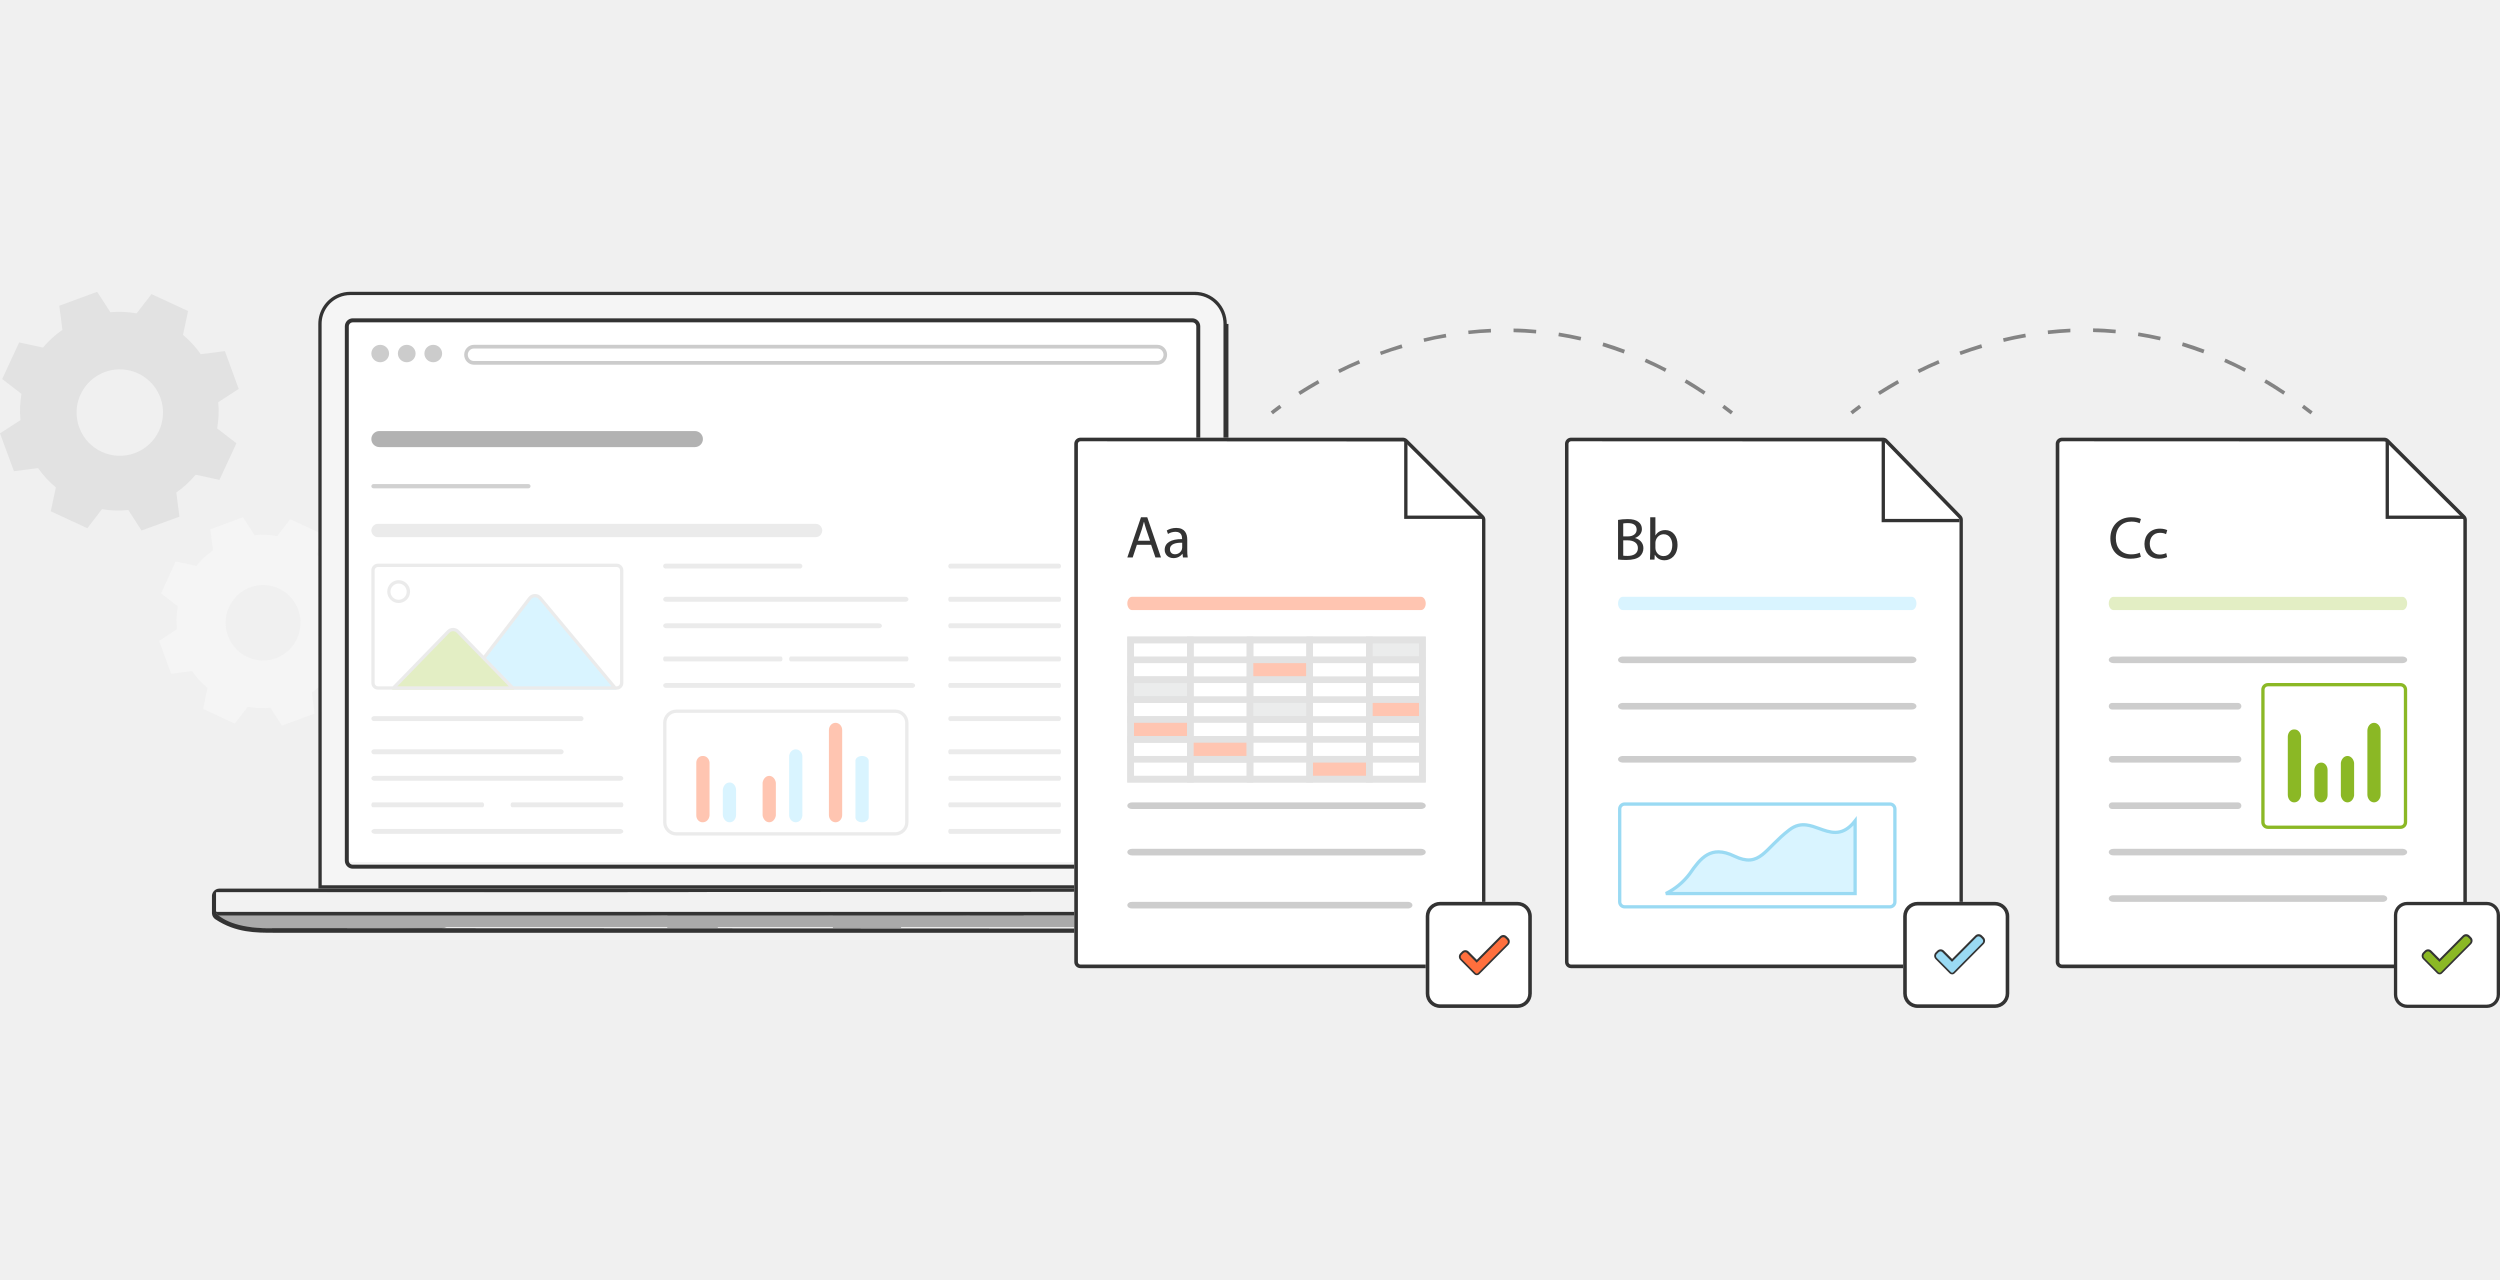
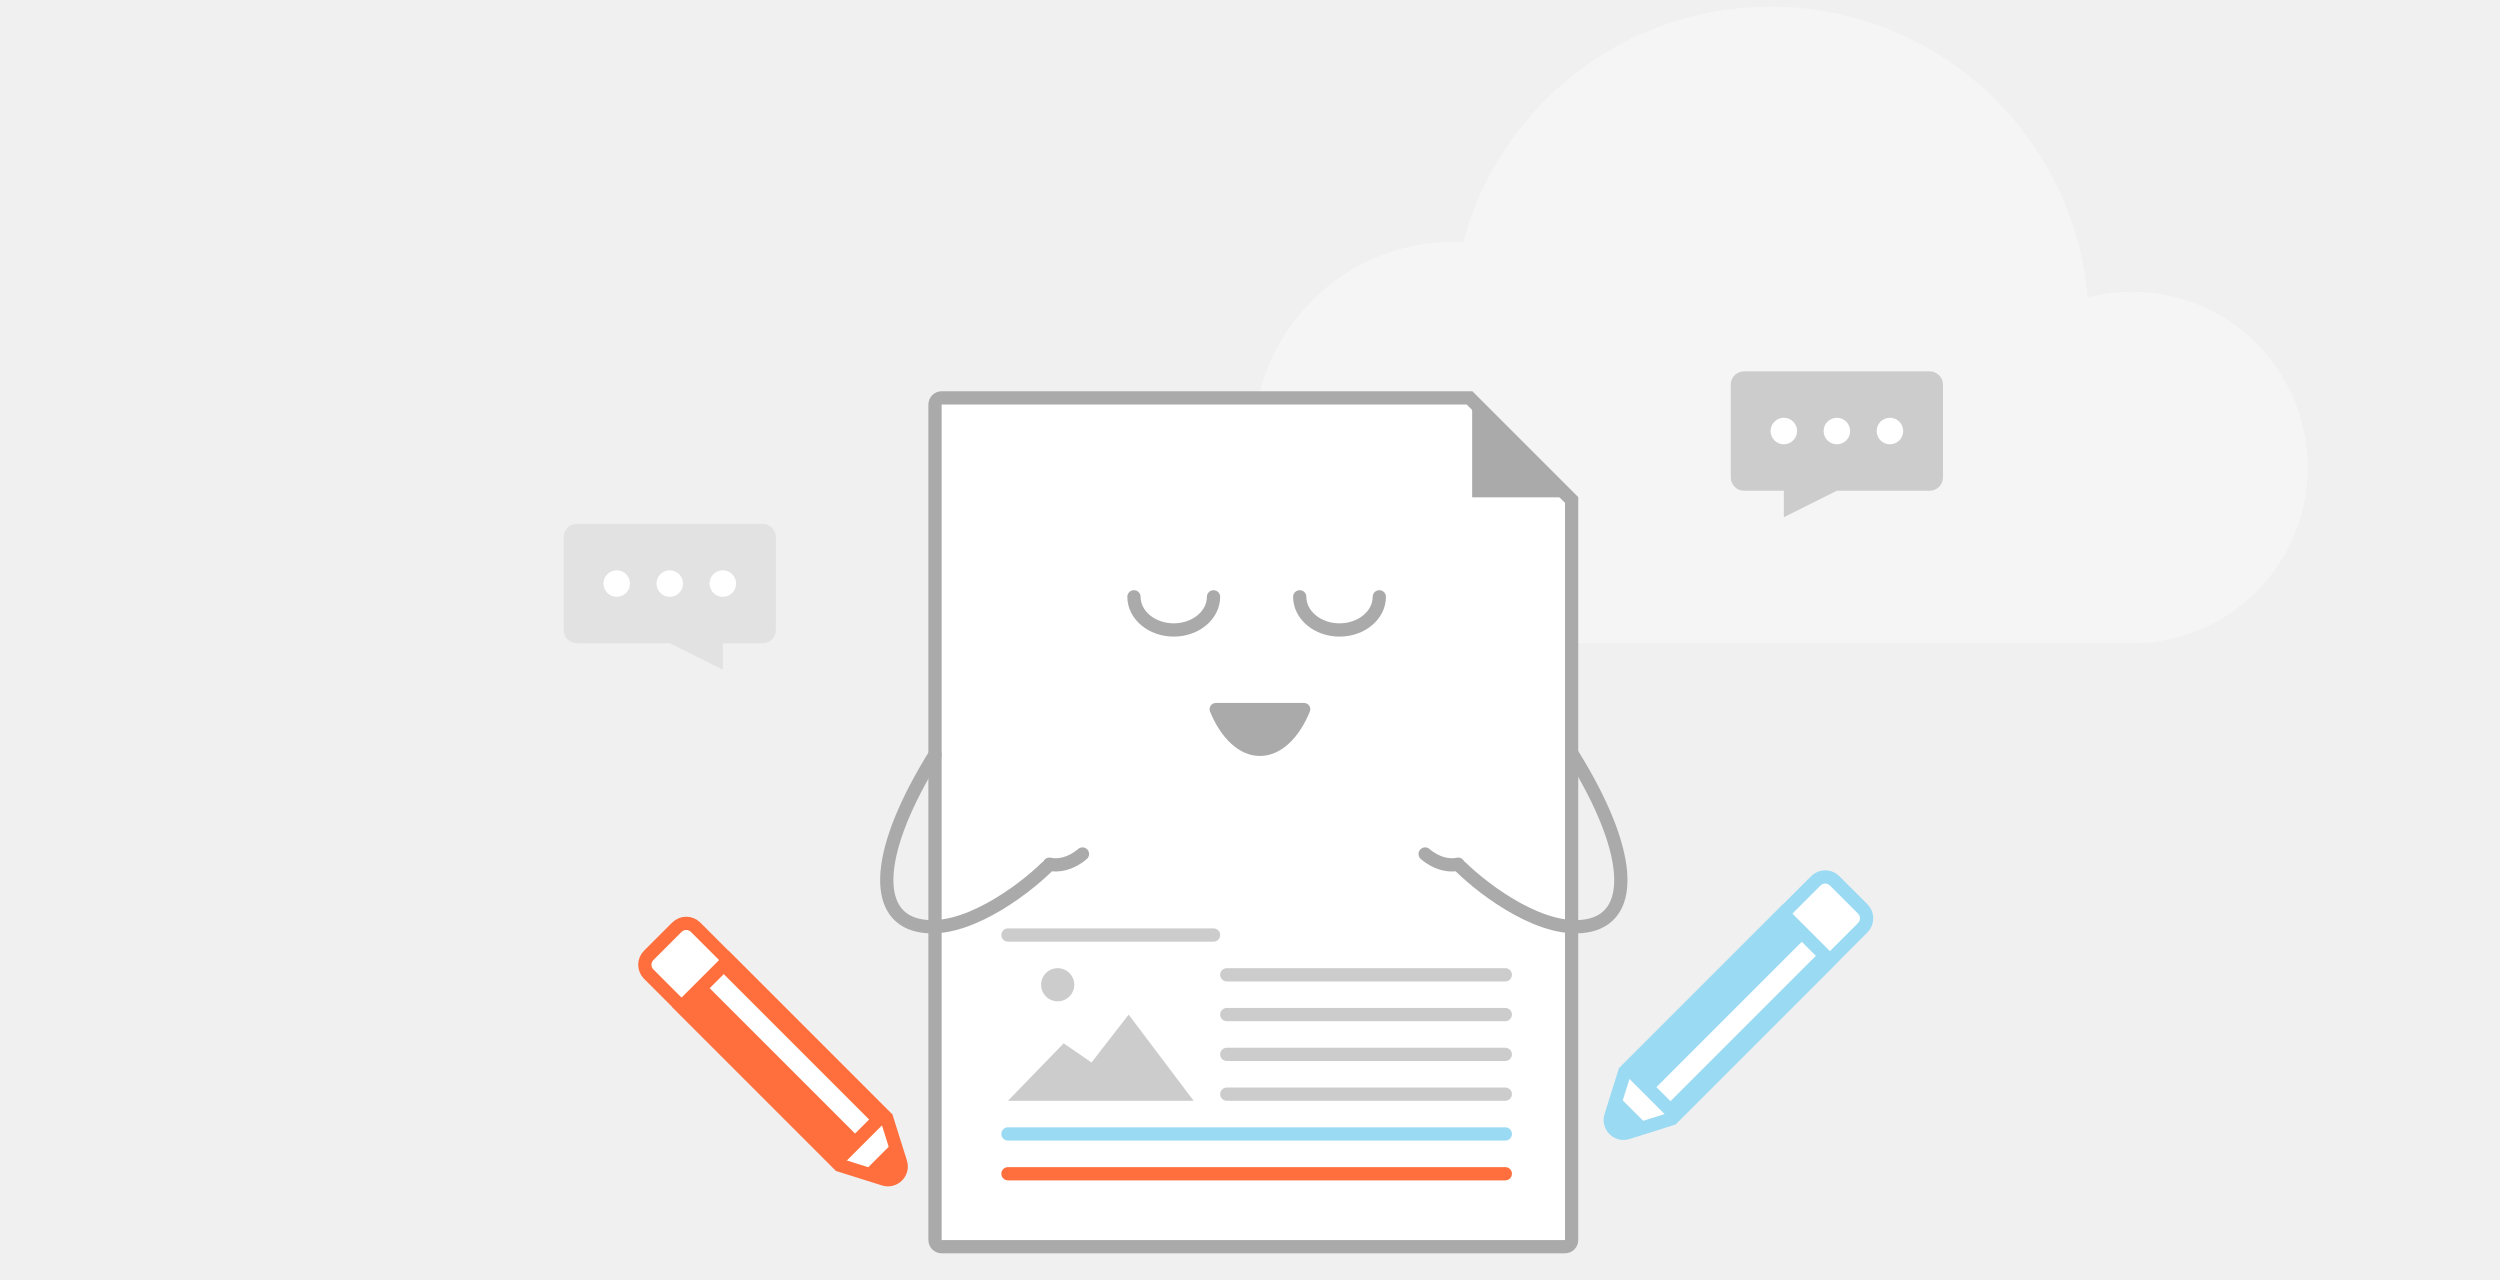
- <svg xmlns="http://www.w3.org/2000/svg" width="377" height="193" fill="none">
-   <path fill-rule="evenodd" clip-rule="evenodd" d="M52.512 92.508a13.228 13.228 0 0 1-.148 3.455l2.52 1.959-2.191 4.812-3.139-.652a12.93 12.93 0 0 1-2.525 2.34l.406 3.179-4.93 1.821-1.724-2.693a12.708 12.708 0 0 1-3.429-.144l-1.944 2.539-4.776-2.235.652-3.151a13.01 13.01 0 0 1-2.322-2.55l-3.155.414L24 96.636l2.673-1.739a12.988 12.988 0 0 1 .142-3.454l-2.52-1.965 2.191-4.812 3.111.679A12.973 12.973 0 0 1 32.122 83l-.405-3.179L36.646 78l1.725 2.693a12.689 12.689 0 0 1 3.428.149l1.95-2.538 4.77 2.207-.668 3.134a12.66 12.66 0 0 1 2.322 2.544l3.155-.408 1.813 4.967-2.673 1.738.044.022zm-7.536-.552a5.686 5.686 0 0 0-1.973-2.638 5.614 5.614 0 0 0-6.268-.263 5.675 5.675 0 0 0-2.183 2.463 5.728 5.728 0 0 0 .965 6.246 5.638 5.638 0 0 0 2.823 1.678 5.606 5.606 0 0 0 3.273-.185 5.663 5.663 0 0 0 3.18-2.946 5.73 5.73 0 0 0 .183-4.35v-.005z" fill="#F5F5F5" />
-   <path fill-rule="evenodd" clip-rule="evenodd" d="M32.91 60.644c.125 1.322.07 2.655-.165 3.962l2.907 2.24-2.56 5.519-3.591-.773a15.164 15.164 0 0 1-2.913 2.682l.468 3.642-5.71 2.086-1.991-3.085a15.03 15.03 0 0 1-3.978-.138L13.17 79.66 7.652 77.1l.773-3.593a14.693 14.693 0 0 1-2.682-2.92l-3.64.47L0 65.35l3.084-1.992a14.859 14.859 0 0 1 .155-3.963L.33 57.156l2.56-5.518 3.592.772a15.012 15.012 0 0 1 2.93-2.67l-.47-3.638L14.653 44l1.992 3.085a14.8 14.8 0 0 1 3.956.17l2.246-2.907 5.517 2.555-.772 3.592a14.697 14.697 0 0 1 2.681 2.92l3.641-.47L36 58.651l-3.084 1.993h-.006zm-8.706-.624a6.517 6.517 0 1 0-12.232 4.5 6.517 6.517 0 0 0 12.232-4.5z" fill="#E2E2E2" />
-   <path d="M48.25 48.845a4.588 4.588 0 0 1 2.818-4.242 4.576 4.576 0 0 1 1.752-.353H180.18a4.574 4.574 0 0 1 3.235 1.35l.177-.176-.177.176a4.59 4.59 0 0 1 1.334 3.245v84.905H48.267l-.017-84.905zm136.75 0v84.905-84.905z" fill="#F5F5F5" stroke="#333" stroke-width=".5" />
-   <path d="M179.797 130a1.2 1.2 0 0 0 .849-.353c.225-.226.353-.533.354-.854V49.207a1.217 1.217 0 0 0-.354-.854 1.2 1.2 0 0 0-.849-.353H53.203a1.2 1.2 0 0 0-.849.353 1.217 1.217 0 0 0-.354.854v79.575c.002.321.129.628.354.854a1.2 1.2 0 0 0 .85.353l126.593.011z" fill="white" />
-   <path d="M180.401 129.787V49.218a.621.621 0 0 0-.177-.43.598.598 0 0 0-.427-.176H53.203a.592.592 0 0 0-.427.176.606.606 0 0 0-.177.43v80.569a.618.618 0 0 0 .177.431.602.602 0 0 0 .427.176h126.594a.613.613 0 0 0 .427-.176.596.596 0 0 0 .177-.431zm.599 0a1.226 1.226 0 0 1-.354.858 1.198 1.198 0 0 1-.849.355H53.203c-.318 0-.623-.128-.849-.355a1.226 1.226 0 0 1-.354-.858V49.218c0-.323.127-.633.352-.861.226-.229.532-.357.851-.357h126.594c.319 0 .625.128.851.357.225.228.352.538.352.861v80.569z" fill="#333" />
-   <path d="M69.041 95.237a1 1 0 0 0-1.433 0L59.08 104h18.487l-4.622-4.75-3.905-4.013z" fill="#E3EEC4" />
-   <path d="m72.946 99.25 4.622 4.75h15.405L81.449 90.182a1 1 0 0 0-1.561.03l-6.942 9.038z" fill="#D9F4FF" />
-   <path fill-rule="evenodd" clip-rule="evenodd" d="M93 104a1 1 0 0 0 1-1V86a1 1 0 0 0-1-1H57a1 1 0 0 0-1 1v17a1 1 0 0 0 1 1h36zm-.118-.5H93a.5.5 0 0 0 .5-.5V86a.5.5 0 0 0-.5-.5H57a.5.5 0 0 0-.5.5v17a.5.5 0 0 0 .5.5h2.219l8.21-8.438a1.25 1.25 0 0 1 1.791 0l3.704 3.807 6.765-8.808a1.25 1.25 0 0 1 1.952-.04L92.88 103.5zm-19.606-4.27 4.154 4.27h14.8L81.258 90.342a.75.75 0 0 0-1.171.023l-6.81 8.866zm3.456 4.27-7.87-8.089a.75.75 0 0 0-1.075 0l-7.87 8.089h16.815zM60.984 88.37a1.222 1.222 0 1 0-1.752 1.705 1.222 1.222 0 0 0 1.752-1.705zm-2.11-.349a1.722 1.722 0 1 1 2.468 2.402 1.722 1.722 0 0 1-2.468-2.402z" fill="#EBEBEB" />
-   <path d="M105 114.987c.012-.272.12-.528.301-.712a.88.88 0 0 1 .664-.273.916.916 0 0 1 .698.258c.193.184.314.445.337.727v7.976c-.021.287-.14.554-.333.746a.953.953 0 0 1-.702.29.847.847 0 0 1-.367-.068.92.92 0 0 1-.313-.222 1.04 1.04 0 0 1-.211-.341 1.135 1.135 0 0 1-.074-.405v-7.976z" fill="#FFC5B1" />
-   <path d="M109 119.123c.022-.311.142-.6.335-.809a.923.923 0 0 1 .702-.314.873.873 0 0 1 .672.323c.18.21.285.497.291.8v3.754c0 .151-.025.3-.074.439-.049.139-.12.264-.21.369a.922.922 0 0 1-.313.24.778.778 0 0 1-.366.074.913.913 0 0 1-.703-.312 1.327 1.327 0 0 1-.334-.81v-3.754zM119.002 114.17c-.009-.15.01-.3.056-.441.046-.142.118-.272.211-.381a.995.995 0 0 1 .333-.257.92.92 0 0 1 .796 0 .995.995 0 0 1 .333.257c.093.109.165.239.211.381.046.141.065.291.056.441v8.809c-.018.277-.13.537-.315.726A.955.955 0 0 1 120 124a.955.955 0 0 1-.683-.295 1.144 1.144 0 0 1-.315-.726v-8.809z" fill="#D9F4FF" />
-   <path d="M115 118.038c.042-.291.166-.555.349-.744A.903.903 0 0 1 116 117c.238 0 .469.104.651.294.183.189.307.453.349.744v4.924a1.344 1.344 0 0 1-.349.744.903.903 0 0 1-.651.294.903.903 0 0 1-.651-.294 1.344 1.344 0 0 1-.349-.744v-4.924zM125 110.09c0-.289.105-.566.293-.771A.96.96 0 0 1 126 109a.96.96 0 0 1 .707.319c.188.205.293.482.293.771v12.82c0 .289-.105.566-.293.771A.96.96 0 0 1 126 124a.96.96 0 0 1-.707-.319 1.141 1.141 0 0 1-.293-.771v-12.82z" fill="#FFC5B1" />
-   <path d="M129 114.727c0-.193.105-.378.293-.514.187-.136.442-.213.707-.213.265 0 .52.077.707.213.188.136.293.321.293.514v8.546c0 .193-.105.378-.293.514A1.217 1.217 0 0 1 130 124c-.265 0-.52-.077-.707-.213-.188-.136-.293-.321-.293-.514v-8.546z" fill="#D9F4FF" />
-   <path fill-rule="evenodd" clip-rule="evenodd" d="M135 107.5h-33a1.5 1.5 0 0 0-1.5 1.5v15a1.5 1.5 0 0 0 1.5 1.5h33a1.5 1.5 0 0 0 1.5-1.5v-15a1.5 1.5 0 0 0-1.5-1.5zm-33-.5a2 2 0 0 0-2 2v15a2 2 0 0 0 2 2h33a2 2 0 0 0 2-2v-15a2 2 0 0 0-2-2h-33z" fill="#EBEBEB" />
-   <path d="M67.374 139.799h33.249v.132h7.624v-.132h17.35v.16h10.285v-.16h55.37a19.327 19.327 0 0 0 5.028-.828 16.474 16.474 0 0 0 2.3-.922h-44.208v-.419h-8.111v.386l-10.379-.193v-.127h-10.285v.32l-16.737-.254h-8.215v.287l-31.398-.419-.547.132-10.181.094-25.889-.066a7.383 7.383 0 0 0 2.339 1.628c1.845.552 4.184.552 5.673.552H58.52l7.88.193.975-.364z" fill="#AAA" />
-   <path d="m198.29 138.049.81-.551H32.345l.548.551H198.29z" fill="#333" />
-   <path d="M32.636 134.592v3.162c1.095 1.104 3.663 2.373 8.762 2.208l148.583.077a29.06 29.06 0 0 0 5.526-.922c.811-.193 3.434-1.203 3.467-1.495v-3.03c-55.419.094-110.87 0-166.338 0zm8.762 6.07c-2.853 0-5.838 0-8.888-2.014a1.166 1.166 0 0 1-.548-.877v-2.732c.025-.278.15-.537.352-.728.202-.191.466-.301.743-.309h165.676a.849.849 0 0 1 .86.576.864.864 0 0 1 .044.367v2.793l-.033.033a1.284 1.284 0 0 1-.652.679 12.988 12.988 0 0 1-3.565 1.429c-1.727.461-3.5.724-5.285.783H41.398z" fill="#333" />
-   <path opacity=".6" d="M79.687 73h-23.37a.317.317 0 0 0-.317.32.321.321 0 0 0 .318.32h23.369a.317.317 0 0 0 .317-.32.317.317 0 0 0-.318-.32z" fill="#B2B2B2" />
-   <path d="M174.539 55H71.461c-.388 0-.76-.158-1.033-.44A1.52 1.52 0 0 1 70 53.5c0-.398.154-.78.428-1.06.274-.282.645-.44 1.033-.44h103.078c.388 0 .759.158 1.033.44.274.28.428.662.428 1.06s-.154.78-.428 1.06a1.44 1.44 0 0 1-1.033.44zM71.461 52.558c-.243 0-.477.099-.65.276a.956.956 0 0 0-.268.666c0 .25.097.49.269.666a.906.906 0 0 0 .649.276h103.078c.244 0 .477-.099.649-.276a.956.956 0 0 0 0-1.332.905.905 0 0 0-.649-.276H71.461z" fill="#CCC" />
-   <path d="M90.913 134.551H47.49l-.033.033v-.033h-14.87v2.891h166.432v-3.024c-30.637.067-61.262.1-91.877.1h-.296c-5.29.033-10.614.033-15.932.033z" fill="#F2F2F2" />
-   <path d="M57.336 54.627c.738 0 1.337-.588 1.337-1.314 0-.725-.599-1.313-1.337-1.313S56 52.588 56 53.313c0 .726.598 1.314 1.336 1.314zM61.336 54.627c.738 0 1.337-.588 1.337-1.314 0-.725-.599-1.313-1.337-1.313S60 52.588 60 53.313c0 .726.598 1.314 1.336 1.314zM65.336 54.627c.738 0 1.337-.588 1.337-1.314 0-.725-.599-1.313-1.337-1.313S64 52.588 64 53.313c0 .726.598 1.314 1.336 1.314z" fill="#CCC" />
-   <path d="M104.783 65H57.217c-.672 0-1.217.541-1.217 1.209v.005c0 .668.545 1.209 1.217 1.209h47.566c.672 0 1.217-.541 1.217-1.209v-.005c0-.668-.545-1.209-1.217-1.209z" fill="#B2B2B2" />
-   <path opacity=".4" d="M57.013 79h65.974a.934.934 0 0 1 .697.275c.189.187.303.448.316.725a1.093 1.093 0 0 1-.316.725.934.934 0 0 1-.697.274H57.013a.933.933 0 0 1-.697-.274A1.09 1.09 0 0 1 56 80a1.09 1.09 0 0 1 .316-.725.933.933 0 0 1 .697-.274zM100.403 85h20.194a.389.389 0 0 1 .403.37.373.373 0 0 1-.036.147.38.38 0 0 1-.367.223h-20.194a.387.387 0 0 1-.403-.37c.002-.05.014-.1.036-.147a.38.38 0 0 1 .367-.223zM143.326 85h16.348a.255.255 0 0 1 .12.023.306.306 0 0 1 .105.079c.03.034.055.075.072.121a.48.48 0 0 1 .029.147.479.479 0 0 1-.029.147.391.391 0 0 1-.072.121.305.305 0 0 1-.105.079.254.254 0 0 1-.12.023h-16.348a.254.254 0 0 1-.12-.023.305.305 0 0 1-.105-.079.391.391 0 0 1-.072-.121.479.479 0 0 1-.029-.147.48.48 0 0 1 .029-.147.391.391 0 0 1 .072-.121.306.306 0 0 1 .105-.079.255.255 0 0 1 .12-.023zM143.326 108h16.348a.262.262 0 0 1 .12.023.306.306 0 0 1 .105.079c.03.034.055.075.072.121a.486.486 0 0 1 .029.147.48.48 0 0 1-.029.147.402.402 0 0 1-.072.122.317.317 0 0 1-.105.078.262.262 0 0 1-.12.023h-16.348a.262.262 0 0 1-.12-.023.317.317 0 0 1-.105-.078.402.402 0 0 1-.072-.122.48.48 0 0 1-.029-.147.486.486 0 0 1 .029-.147.385.385 0 0 1 .072-.121.306.306 0 0 1 .105-.079.262.262 0 0 1 .12-.023zM100.462 90h36.076a.504.504 0 0 1 .171.023.459.459 0 0 1 .148.079.384.384 0 0 1 .102.121.334.334 0 0 1 .041.147.334.334 0 0 1-.041.147.384.384 0 0 1-.102.121.502.502 0 0 1-.319.101h-36.076a.502.502 0 0 1-.319-.1.384.384 0 0 1-.102-.122.334.334 0 0 1-.041-.147c.002-.05.016-.1.041-.147a.384.384 0 0 1 .102-.121.459.459 0 0 1 .148-.079.504.504 0 0 1 .171-.023zM143.212 90h16.576a.119.119 0 0 1 .078.023.232.232 0 0 1 .068.079.45.45 0 0 1 .047.121.694.694 0 0 1 .019.147.694.694 0 0 1-.019.147.45.45 0 0 1-.047.121.232.232 0 0 1-.068.079.118.118 0 0 1-.078.023h-16.576a.118.118 0 0 1-.078-.023.232.232 0 0 1-.068-.079.45.45 0 0 1-.047-.121.694.694 0 0 1-.019-.147c.001-.05.008-.1.019-.147a.45.45 0 0 1 .047-.121.232.232 0 0 1 .068-.079.119.119 0 0 1 .078-.023zM143.212 113h16.576a.122.122 0 0 1 .078.023.234.234 0 0 1 .068.079c.02.034.036.075.047.121a.704.704 0 0 1 .019.147.695.695 0 0 1-.019.147.463.463 0 0 1-.047.122.24.24 0 0 1-.068.078.122.122 0 0 1-.078.023h-16.576a.122.122 0 0 1-.078-.023.24.24 0 0 1-.068-.078.463.463 0 0 1-.047-.122.695.695 0 0 1-.019-.147.704.704 0 0 1 .019-.147.443.443 0 0 1 .047-.121.234.234 0 0 1 .068-.079.122.122 0 0 1 .078-.023zM100.508 94h31.984a.568.568 0 0 1 .348.1.362.362 0 0 1 .16.265.327.327 0 0 1-.045.146.406.406 0 0 1-.112.122.526.526 0 0 1-.163.078.603.603 0 0 1-.188.023h-31.984a.603.603 0 0 1-.188-.023.526.526 0 0 1-.163-.078.406.406 0 0 1-.112-.122.327.327 0 0 1-.045-.146.362.362 0 0 1 .16-.265.568.568 0 0 1 .348-.1zM143.261 94h16.478c.065-.004.13.032.179.1a.494.494 0 0 1 .082.265.543.543 0 0 1-.023.146.432.432 0 0 1-.058.122.26.26 0 0 1-.084.078.172.172 0 0 1-.096.023h-16.478a.172.172 0 0 1-.096-.023.26.26 0 0 1-.084-.078.432.432 0 0 1-.058-.122.543.543 0 0 1-.023-.146.494.494 0 0 1 .082-.265c.049-.068.114-.104.179-.1zM143.261 117h16.478c.065-.004.13.032.179.1a.492.492 0 0 1 .082.265.543.543 0 0 1-.023.146.431.431 0 0 1-.058.122.257.257 0 0 1-.084.078.161.161 0 0 1-.096.023h-16.478a.161.161 0 0 1-.096-.023.257.257 0 0 1-.084-.078.431.431 0 0 1-.058-.122.543.543 0 0 1-.023-.146.492.492 0 0 1 .082-.265c.049-.068.114-.104.179-.1zM100.225 99h17.55a.13.13 0 0 1 .083.023.23.23 0 0 1 .072.079.453.453 0 0 1 .05.121.548.548 0 0 1-.051.412c-.042.068-.097.104-.154.1h-17.55c-.057.004-.112-.032-.154-.1a.548.548 0 0 1-.001-.533.23.23 0 0 1 .072-.079.13.13 0 0 1 .083-.023zM119.225 99h17.55a.13.13 0 0 1 .083.023.23.23 0 0 1 .072.079.453.453 0 0 1 .05.121.548.548 0 0 1-.051.412c-.042.068-.097.104-.154.1h-17.55c-.057.004-.112-.032-.154-.1a.548.548 0 0 1-.001-.533.23.23 0 0 1 .072-.079.13.13 0 0 1 .083-.023zM143.212 99h16.576a.119.119 0 0 1 .078.023.232.232 0 0 1 .068.079.45.45 0 0 1 .047.121.571.571 0 0 1-.048.412c-.039.068-.092.104-.145.1h-16.576c-.053.004-.106-.032-.145-.1a.571.571 0 0 1-.001-.533.232.232 0 0 1 .068-.079.119.119 0 0 1 .078-.023zM143.212 121h16.576a.122.122 0 0 1 .078.023.234.234 0 0 1 .068.079c.02.034.036.075.047.121a.57.57 0 0 1-.048.412c-.039.068-.092.104-.145.099h-16.576c-.053.005-.106-.031-.145-.099a.57.57 0 0 1-.001-.533.234.234 0 0 1 .068-.079.122.122 0 0 1 .078-.023zM100.475 103h37.05c.06-.002.12.006.176.023a.478.478 0 0 1 .152.079.354.354 0 0 1 .147.268.366.366 0 0 1-.149.265.505.505 0 0 1-.326.099h-37.05a.505.505 0 0 1-.326-.099.366.366 0 0 1-.149-.265.354.354 0 0 1 .147-.268.478.478 0 0 1 .152-.079.546.546 0 0 1 .176-.023zM143.212 103h16.576a.122.122 0 0 1 .078.023.234.234 0 0 1 .068.079c.02.034.036.075.047.121a.57.57 0 0 1-.048.412c-.039.068-.092.104-.145.099h-16.576c-.053.005-.106-.031-.145-.099a.57.57 0 0 1-.001-.533.234.234 0 0 1 .068-.079.122.122 0 0 1 .078-.023zM143.212 125h16.576a.122.122 0 0 1 .078.023.234.234 0 0 1 .068.079c.02.034.036.075.047.121a.57.57 0 0 1-.048.412c-.039.068-.092.104-.145.099h-16.576c-.053.005-.106-.031-.145-.099a.57.57 0 0 1-.001-.533.234.234 0 0 1 .068-.079.122.122 0 0 1 .078-.023zM56.403 108h31.2a.38.38 0 0 1 .362.223.394.394 0 0 1 .035.147.39.39 0 0 1-.25.347.388.388 0 0 1-.147.023h-31.2a.387.387 0 0 1-.403-.37.387.387 0 0 1 .403-.37zM56.406 113h28.188a.39.39 0 0 1 .406.37.393.393 0 0 1-.406.37H56.406a.39.39 0 0 1-.406-.37.39.39 0 0 1 .406-.37zM56.478 117h37.05a.54.54 0 0 1 .175.023.474.474 0 0 1 .15.079.39.39 0 0 1 .105.121c.025.047.04.096.042.147a.336.336 0 0 1-.042.146.39.39 0 0 1-.105.121.51.51 0 0 1-.325.097h-37.05a.48.48 0 0 1-.328-.097.401.401 0 0 1-.106-.121.338.338 0 0 1-.044-.146.374.374 0 0 1 .15-.269.513.513 0 0 1 .328-.101zM56.252 121h16.496c.064-.004.126.032.173.101a.52.52 0 0 1 .079.269.517.517 0 0 1-.08.269c-.046.069-.108.105-.172.101H56.252c-.064.004-.126-.032-.173-.101a.517.517 0 0 1-.079-.269.52.52 0 0 1 .08-.269c.046-.069.108-.105.172-.101zM77.252 121h16.496c.064-.004.126.032.173.101a.52.52 0 0 1 .079.269.517.517 0 0 1-.08.269c-.046.069-.108.105-.172.101H77.252c-.064.004-.126-.032-.173-.101a.517.517 0 0 1-.079-.269.52.52 0 0 1 .08-.269c.046-.069.108-.105.172-.101zM56.563 125h36.874a.679.679 0 0 1 .386.101c.106.07.17.166.177.269a.363.363 0 0 1-.177.269.679.679 0 0 1-.386.101H56.563a.679.679 0 0 1-.386-.101.363.363 0 0 1-.177-.269c.008-.103.071-.199.177-.269a.679.679 0 0 1 .386-.101z" fill="#CCC" />
-   <path d="M167.242 84.46a1.72 1.72 0 0 0 1.714-1.727 1.72 1.72 0 0 0-1.714-1.728c-.946 0-1.714.774-1.714 1.728s.768 1.727 1.714 1.727z" fill="white" />
-   <path d="M164 103.598c0-.313.123-.614.343-.835a1.166 1.166 0 0 1 1.658 0c.22.221.343.522.343.835v13.901c0 .313-.123.613-.343.835a1.17 1.17 0 0 1-1.658 0 1.186 1.186 0 0 1-.343-.835v-13.901z" fill="#E2E2E2" />
-   <path d="M163 146c-.355 0-1-.647-1-1V67c.003-.35.647-1 1-1h48.5L224 78.5v66.813a.67.67 0 0 1-.669.665L163 146z" fill="white" />
-   <path d="M223.101 146h-60.164a.935.935 0 0 1-.937-.933V66.928a.927.927 0 0 1 .937-.928h48.617c.248 0 .487.099.663.273l11.509 11.463a.93.93 0 0 1 .274.66v66.649a.938.938 0 0 1-.899.955zm-60.164-79.454a.38.38 0 0 0-.275.11.375.375 0 0 0-.114.272v78.139a.389.389 0 0 0 .389.387h60.164a.389.389 0 0 0 .389-.387V78.418c0-.102-.042-.2-.115-.273l-11.509-11.463a.381.381 0 0 0-.274-.109l-48.655-.027z" fill="#333" />
-   <path d="M214.294 92h-43.588c-.187 0-.367-.105-.499-.293A1.237 1.237 0 0 1 170 91c0-.265.074-.52.207-.707.132-.188.312-.293.499-.293h43.588c.187 0 .367.105.499.293.133.187.207.442.207.707 0 .265-.074.52-.207.707-.132.188-.312.293-.499.293z" fill="#FFC5B1" />
-   <path d="M214.294 122h-43.588a.879.879 0 0 1-.499-.146c-.133-.094-.207-.221-.207-.354 0-.133.074-.26.207-.354a.879.879 0 0 1 .499-.146h43.588c.187 0 .367.053.499.146.133.094.207.221.207.354 0 .133-.074.26-.207.354a.879.879 0 0 1-.499.146zM214.294 129h-43.588a.879.879 0 0 1-.499-.146c-.133-.094-.207-.221-.207-.354 0-.133.074-.26.207-.354a.879.879 0 0 1 .499-.146h43.588c.187 0 .367.053.499.146.133.094.207.221.207.354 0 .133-.074.26-.207.354a.879.879 0 0 1-.499.146zM212.38 136.998h-41.641a.924.924 0 0 1-.278-.024.768.768 0 0 1-.24-.105.53.53 0 0 1-.163-.168.39.39 0 0 1-.058-.201.39.39 0 0 1 .058-.201.53.53 0 0 1 .163-.168.768.768 0 0 1 .24-.105.924.924 0 0 1 .278-.024h41.641a.796.796 0 0 1 .442.16.44.44 0 0 1 .178.338.44.44 0 0 1-.178.338.796.796 0 0 1-.442.16z" fill="#CDCDCD" />
-   <path d="m173.591 82.158.648 1.908h.837L173.006 78h-.945L170 84.066h.81l.63-1.908h2.151zm-1.989-.612.594-1.755c.117-.369.216-.738.306-1.098h.018c.09.351.18.711.315 1.107l.594 1.746h-1.827zM179.11 84.066a6.133 6.133 0 0 1-.072-1.044v-1.629c0-.873-.324-1.782-1.656-1.782-.549 0-1.071.153-1.431.387l.18.522a2.17 2.17 0 0 1 1.134-.324c.891 0 .99.648.99 1.008v.09c-1.683-.009-2.619.567-2.619 1.62 0 .63.45 1.251 1.332 1.251.621 0 1.089-.306 1.332-.648h.027l.063.549h.72zm-.837-1.467a.827.827 0 0 1-.045.252 1.084 1.084 0 0 1-1.053.729c-.405 0-.747-.243-.747-.756 0-.846.981-.999 1.845-.981v.756z" fill="#333" />
-   <path d="M237 146c-.343 0-1-.647-1-1V67c-.006-.359.636-1 1-1h47l12 12.5v66.802a.67.67 0 0 1-.19.47.637.637 0 0 1-.457.195L237 146z" fill="white" />
-   <path d="M295.114 146h-58.207a.898.898 0 0 1-.64-.275.95.95 0 0 1-.267-.658V66.933c0-.247.096-.485.266-.66.17-.175.4-.273.641-.273h47.048a.88.88 0 0 1 .642.273l11.138 11.463a.946.946 0 0 1 .265.66v66.649a.955.955 0 0 1-.252.665.9.9 0 0 1-.634.29zm-58.207-79.454a.37.37 0 0 0-.266.113.392.392 0 0 0-.111.274v78.134c0 .102.04.201.111.274.07.072.166.113.266.113h58.207c.1 0 .196-.041.266-.113a.394.394 0 0 0 .111-.274V78.418a.378.378 0 0 0-.112-.273l-11.137-11.463a.352.352 0 0 0-.265-.114l-47.07-.022z" fill="#333" />
-   <path d="M288.294 92h-43.588c-.187 0-.367-.105-.499-.293A1.237 1.237 0 0 1 244 91c0-.265.074-.52.207-.707.132-.188.312-.293.499-.293h43.588c.187 0 .367.105.499.293.133.187.207.442.207.707 0 .265-.074.52-.207.707-.132.188-.312.293-.499.293z" fill="#D9F4FF" />
-   <path d="M288.226 99.998h-43.577a.852.852 0 0 1-.462-.16.432.432 0 0 1-.187-.338c0-.125.067-.246.187-.338a.852.852 0 0 1 .462-.16h43.577a.992.992 0 0 1 .291.025.81.81 0 0 1 .252.104.55.55 0 0 1 .171.168c.039.063.06.132.06.201 0 .07-.021.138-.06.201a.55.55 0 0 1-.171.168.81.81 0 0 1-.252.105 1 1 0 0 1-.291.024zM288.226 106.998h-43.577a.853.853 0 0 1-.462-.16.433.433 0 0 1-.187-.338c0-.125.067-.246.187-.338a.853.853 0 0 1 .462-.16h43.577c.099-.006.198.002.291.024a.827.827 0 0 1 .252.105.55.55 0 0 1 .171.168c.039.063.06.132.06.201a.382.382 0 0 1-.06.201.55.55 0 0 1-.171.168.827.827 0 0 1-.252.105c-.093.022-.192.03-.291.024z" fill="#CDCDCD" />
-   <path d="M244 84.372c.261.036.675.072 1.215.072.99 0 1.674-.18 2.097-.567.306-.297.513-.693.513-1.215 0-.9-.675-1.377-1.251-1.521v-.018c.639-.234 1.026-.747 1.026-1.332 0-.477-.189-.837-.504-1.071-.378-.306-.882-.441-1.665-.441-.549 0-1.089.054-1.431.126v5.967zm.783-5.436c.126-.027.333-.054.693-.054.792 0 1.332.279 1.332.99 0 .585-.486 1.017-1.314 1.017h-.711v-1.953zm0 2.547h.648c.855 0 1.566.342 1.566 1.17 0 .882-.747 1.179-1.557 1.179-.279 0-.504-.009-.657-.036v-2.313zM249.499 84.39l.036-.72h.027c.324.576.828.819 1.458.819.972 0 1.953-.774 1.953-2.331.009-1.323-.756-2.223-1.836-2.223-.702 0-1.206.315-1.485.801h-.018V78h-.783v5.265c0 .387-.018.828-.036 1.125h.684zm.135-2.529c0-.126.027-.234.045-.324.162-.603.666-.972 1.206-.972.846 0 1.296.747 1.296 1.62 0 .999-.495 1.674-1.323 1.674-.576 0-1.035-.378-1.188-.927a1.483 1.483 0 0 1-.036-.288v-.783z" fill="#333" />
-   <path d="M288.226 114.998h-43.577a.853.853 0 0 1-.462-.16.433.433 0 0 1-.187-.338c0-.125.067-.246.187-.338a.853.853 0 0 1 .462-.16h43.577c.099-.006.198.002.291.024a.827.827 0 0 1 .252.105.55.55 0 0 1 .171.168c.039.063.06.132.06.201a.382.382 0 0 1-.06.201.55.55 0 0 1-.171.168.827.827 0 0 1-.252.105c-.093.022-.192.03-.291.024z" fill="#CDCDCD" />
-   <path d="M311 146c-.5 0-1-.5-1-1V67.013c-.006-.372.64-1.013 1-1.013h48.719L372 78.615v66.682a.655.655 0 0 1-.196.47.659.659 0 0 1-.473.195L311 146z" fill="white" />
-   <path d="M371.085 146h-60.148a.943.943 0 0 1-.937-.933V66.933a.937.937 0 0 1 .937-.933h48.617a.937.937 0 0 1 .663.273l11.509 11.463a.936.936 0 0 1 .274.66v66.649a.937.937 0 0 1-.915.955zm-60.148-79.454a.39.39 0 0 0-.389.387v78.134a.389.389 0 0 0 .389.387h60.148a.389.389 0 0 0 .389-.387V78.418a.362.362 0 0 0-.115-.273L359.85 66.682a.367.367 0 0 0-.274-.114l-48.639-.022z" fill="#333" />
-   <path d="M362.351 91.996h-43.577a.52.52 0 0 1-.291-.049.707.707 0 0 1-.252-.21 1.063 1.063 0 0 1-.171-.334A1.346 1.346 0 0 1 318 91c0-.139.02-.276.06-.403.04-.127.098-.24.171-.334a.707.707 0 0 1 .252-.21.52.52 0 0 1 .291-.05h43.577c.177.023.342.137.462.322.12.184.187.425.187.675 0 .25-.067.491-.187.675-.12.185-.285.3-.462.321z" fill="#E3EEC4" />
-   <path d="M362.294 100h-43.588a.874.874 0 0 1-.499-.146c-.133-.094-.207-.221-.207-.354 0-.133.074-.26.207-.354a.874.874 0 0 1 .499-.146h43.588c.187 0 .367.053.499.146.133.094.207.221.207.354 0 .133-.074.26-.207.354a.874.874 0 0 1-.499.146zM362.351 128.998h-43.577a1.006 1.006 0 0 1-.291-.024.827.827 0 0 1-.252-.105.55.55 0 0 1-.171-.168.374.374 0 0 1-.06-.201c0-.069.02-.138.06-.201a.55.55 0 0 1 .171-.168.827.827 0 0 1 .252-.105c.093-.022.192-.03.291-.024h43.577a.853.853 0 0 1 .462.16c.12.092.187.213.187.338a.433.433 0 0 1-.187.338.853.853 0 0 1-.462.16zM359.394 135.998h-40.672a.876.876 0 0 1-.271-.024.745.745 0 0 1-.236-.105.539.539 0 0 1-.159-.168.396.396 0 0 1-.056-.201c0-.069.019-.138.056-.201a.539.539 0 0 1 .159-.168.745.745 0 0 1 .236-.105.876.876 0 0 1 .271-.024h40.672c.166.011.32.068.432.16a.44.44 0 0 1 .174.338.44.44 0 0 1-.174.338.764.764 0 0 1-.432.16z" fill="#CDCDCD" />
-   <path d="M322.678 83.346c-.315.153-.801.252-1.278.252-1.476 0-2.331-.954-2.331-2.439 0-1.593.945-2.502 2.367-2.502.504 0 .927.108 1.224.252l.189-.639c-.207-.108-.684-.27-1.44-.27-1.881 0-3.168 1.287-3.168 3.186 0 1.989 1.287 3.069 2.997 3.069.738 0 1.314-.144 1.602-.288l-.162-.621zM326.668 83.409a2.25 2.25 0 0 1-.972.216c-.864 0-1.512-.621-1.512-1.629 0-.909.54-1.647 1.539-1.647.432 0 .729.099.918.207l.18-.612c-.216-.108-.63-.225-1.098-.225-1.422 0-2.34.972-2.34 2.313 0 1.332.855 2.223 2.169 2.223.585 0 1.044-.144 1.251-.252l-.135-.594z" fill="#333" />
-   <path d="M345 111.089c.002-.15.029-.297.079-.434a1.16 1.16 0 0 1 .213-.361.9.9 0 0 1 .311-.229.735.735 0 0 1 .36-.062.867.867 0 0 1 .699.284c.194.203.315.491.338.802v8.767a1.366 1.366 0 0 1-.333.823.918.918 0 0 1-.704.32.776.776 0 0 1-.367-.077.922.922 0 0 1-.312-.245 1.166 1.166 0 0 1-.21-.375 1.368 1.368 0 0 1-.074-.446v-8.767zM349 116.127c.021-.312.141-.602.333-.811a.923.923 0 0 1 .704-.315.798.798 0 0 1 .367.075.937.937 0 0 1 .312.242c.09.105.162.231.21.37.049.139.074.288.074.439v3.746c0 .151-.025.3-.074.439-.048.139-.12.265-.21.37a.937.937 0 0 1-.312.242.798.798 0 0 1-.367.075.923.923 0 0 1-.704-.315 1.335 1.335 0 0 1-.333-.811v-3.746zM357 110.194c0-.157.026-.312.076-.457.05-.145.124-.276.217-.387.093-.111.203-.199.324-.259A.866.866 0 0 1 358 109c.131 0 .261.031.383.091.121.06.231.148.324.259.093.111.167.242.217.387.05.145.076.3.076.457v9.612c0 .317-.105.62-.293.844a.925.925 0 0 1-.707.35.925.925 0 0 1-.707-.35 1.317 1.317 0 0 1-.293-.844v-9.612zM353 115.047c.04-.292.162-.558.345-.75A.906.906 0 0 1 354 114c.24 0 .472.105.655.297.183.192.305.458.345.75v4.906c-.04.292-.162.558-.345.75A.906.906 0 0 1 354 121a.906.906 0 0 1-.655-.297 1.354 1.354 0 0 1-.345-.75v-4.906z" fill="#8BB825" />
-   <path d="m191.964 62.48-.35-.425s.471-.392 1.319-1.015l.324.447c-.833.612-1.287.987-1.293.993zM196.066 59.555l-.296-.469a70.281 70.281 0 0 1 2.952-1.766l.263.48a90.843 90.843 0 0 0-2.919 1.755zm60.841-.044a66.053 66.053 0 0 0-2.881-1.82l.274-.476c.969.552 1.944 1.192 2.908 1.833l-.301.463zm-54.888-3.267-.241-.496a61.263 61.263 0 0 1 3.122-1.44l.214.507a33.592 33.592 0 0 0-3.095 1.43zm49.05-.17c-1.008-.553-2.038-1.027-3.062-1.48l.219-.507c1.035.463 2.076.965 3.094 1.495l-.251.491zm-42.79-2.517-.192-.519a91.137 91.137 0 0 1 3.259-1.104l.159.552a37.129 37.129 0 0 0-3.248 1.049l.022.022zm36.579-.254a76.857 76.857 0 0 0-3.22-1.104l.153-.552c1.095.326 2.191.696 3.259 1.104l-.192.552zm-30.073-1.716-.126-.552a56.535 56.535 0 0 1 3.358-.7l.093.55a34.557 34.557 0 0 0-3.347.68l.022.022zm23.55-.238a48.688 48.688 0 0 0-3.335-.645l.088-.552a50.6 50.6 0 0 1 3.368.657l-.121.54zm-16.879-.943-.055-.552a50.8 50.8 0 0 1 3.418-.27l.027.551a43.877 43.877 0 0 0-3.395.249l.005.022zm10.176-.122a52.39 52.39 0 0 0-3.39-.187v-.552c1.144 0 2.294.088 3.428.193l-.038.546zM261.009 62.486c-.438-.337-.871-.668-1.309-.994l.329-.441c.438.32.876.657 1.314.999l-.334.436zM279.378 62.48l-.351-.425s.471-.392 1.32-1.015l.323.447c-.832.612-1.287.987-1.292.993zM283.48 59.555l-.296-.469a69.644 69.644 0 0 1 2.952-1.766l.263.48a91.026 91.026 0 0 0-2.919 1.755zm60.841-.044a65.891 65.891 0 0 0-2.881-1.815l.274-.48c.969.551 1.949 1.191 2.908 1.832l-.301.463zm-54.904-3.267-.247-.496a61.263 61.263 0 0 1 3.122-1.44l.213.507a38.828 38.828 0 0 0-3.088 1.43zm49.043-.17c-1.007-.553-2.037-1.027-3.061-1.48l.219-.507c1.035.463 2.076.965 3.094 1.495l-.252.491zm-42.789-2.54-.192-.518a77.161 77.161 0 0 1 3.286-1.104l.159.552a45.676 45.676 0 0 0-3.253 1.07zm36.579-.253a76.857 76.857 0 0 0-3.22-1.104l.153-.552c1.095.326 2.191.696 3.259 1.104l-.192.552zm-30.073-1.716-.126-.552a56.535 56.535 0 0 1 3.358-.701l.098.552c-1.106.199-2.229.414-3.33.7zm23.55-.238a48.628 48.628 0 0 0-3.335-.645l.087-.552c1.096.182 2.257.397 3.369.656l-.121.541zm-16.879-.943-.055-.552a51.061 51.061 0 0 1 3.418-.27v.551c-1.079.061-2.218.144-3.347.27h-.016zm10.176-.122a52.39 52.39 0 0 0-3.39-.187v-.552c1.144 0 2.294.088 3.428.193l-.038.546zM348.422 62.486c-.438-.337-.87-.668-1.308-.994l.328-.447c.438.326.876.662 1.315 1.005l-.335.436z" fill="#848484" />
-   <rect x="244.25" y="121.25" width="41.5" height="15.5" rx=".75" fill="white" stroke="#9ADAF3" stroke-width=".5" />
-   <path d="M277.509 125.434c.757-.189 1.498-.685 2.241-1.645v10.961h-28.539a10.093 10.093 0 0 0 3.585-2.969l.005-.008c.834-1.208 1.634-2.294 2.663-2.874 1-.564 2.256-.668 4.057.198.951.458 1.724.639 2.413.58.693-.06 1.268-.358 1.825-.794.461-.361.925-.828 1.438-1.346l.305-.306c.644-.644 1.389-1.363 2.341-2.092.909-.697 1.749-.833 2.562-.734.653.079 1.279.306 1.927.541.185.067.372.134.561.199.833.286 1.71.515 2.616.289z" fill="#D9F4FF" stroke="#9ADAF3" stroke-width=".5" />
-   <rect x="318" y="106" width="20" height="1" rx=".5" fill="#CDCDCD" />
-   <rect x="318" y="114" width="20" height="1" rx=".5" fill="#CDCDCD" />
-   <rect x="318" y="121" width="20" height="1" rx=".5" fill="#CDCDCD" />
-   <path d="M215 138.17c0-1.198.974-2.17 2.177-2.17h11.646c1.203 0 2.177.972 2.177 2.17v11.66c0 1.198-.974 2.17-2.177 2.17h-11.646a2.173 2.173 0 0 1-2.177-2.17v-11.66z" fill="white" />
-   <path fill-rule="evenodd" clip-rule="evenodd" d="M228.823 136.543h-11.646a1.63 1.63 0 0 0-1.633 1.627v11.66a1.63 1.63 0 0 0 1.633 1.627h11.646a1.63 1.63 0 0 0 1.633-1.627v-11.66a1.63 1.63 0 0 0-1.633-1.627zM217.177 136a2.173 2.173 0 0 0-2.177 2.17v11.66c0 1.198.974 2.17 2.177 2.17h11.646a2.173 2.173 0 0 0 2.177-2.17v-11.66c0-1.198-.974-2.17-2.177-2.17h-11.646z" fill="#333" />
-   <path d="M287 138.17c0-1.198.974-2.17 2.177-2.17h11.646c1.203 0 2.177.972 2.177 2.17v11.66c0 1.198-.974 2.17-2.177 2.17h-11.646a2.173 2.173 0 0 1-2.177-2.17v-11.66z" fill="white" />
-   <path fill-rule="evenodd" clip-rule="evenodd" d="M300.823 136.543h-11.646a1.63 1.63 0 0 0-1.633 1.627v11.66a1.63 1.63 0 0 0 1.633 1.627h11.646a1.63 1.63 0 0 0 1.633-1.627v-11.66a1.63 1.63 0 0 0-1.633-1.627zM289.177 136a2.173 2.173 0 0 0-2.177 2.17v11.66c0 1.198.974 2.17 2.177 2.17h11.646a2.173 2.173 0 0 0 2.177-2.17v-11.66c0-1.198-.974-2.17-2.177-2.17h-11.646z" fill="#333" />
-   <path d="M294.649 146.689a.38.38 0 0 1-.537 0l-2.13-2.125a.548.548 0 0 1-.131-.627.558.558 0 0 1 .131-.184l.263-.265a.536.536 0 0 1 .402-.178.55.55 0 0 1 .403.178l1.331 1.341 3.598-3.626a.544.544 0 0 1 .799 0l.269.265a.585.585 0 0 1 0 .812l-4.398 4.409z" fill="#9ADAF3" />
-   <path d="M222.973 146.816a.38.38 0 0 1-.536 0l-2.131-2.124a.559.559 0 0 1 0-.812l.263-.264a.553.553 0 0 1 .622-.132c.07.031.132.076.183.132l1.331 1.341 3.598-3.626a.544.544 0 0 1 .8 0l.268.265a.582.582 0 0 1 0 .811l-4.398 4.409z" fill="#FF6F3D" />
-   <path d="M294.38 146.937a.52.52 0 0 1-.366-.149l-2.131-2.152a.692.692 0 0 1-.153-.77.692.692 0 0 1 .153-.229l.268-.27a.698.698 0 0 1 .992 0l1.237 1.242 3.5-3.527a.707.707 0 0 1 .498-.209.71.71 0 0 1 .499.209l.268.271a.71.71 0 0 1 .203.502.723.723 0 0 1-.203.502l-4.381 4.415a.506.506 0 0 1-.384.165zm-1.736-3.476a.423.423 0 0 0-.301.127l-.268.27a.442.442 0 0 0-.127.306.428.428 0 0 0 .127.307l2.136 2.152a.253.253 0 0 0 .339 0l4.382-4.415a.421.421 0 0 0 .093-.471.448.448 0 0 0-.093-.142l-.269-.27a.432.432 0 0 0-.301-.127.432.432 0 0 0-.301.127l-3.697 3.725-1.429-1.44a.429.429 0 0 0-.291-.149zM222.705 147.065a.499.499 0 0 1-.198-.038.501.501 0 0 1-.169-.111l-2.13-2.152a.71.71 0 0 1-.208-.5.7.7 0 0 1 .208-.499l.268-.271a.7.7 0 0 1 .991 0l1.238 1.242 3.5-3.526a.708.708 0 0 1 .498-.21.708.708 0 0 1 .498.21l.269.27a.7.7 0 0 1 .202.502.72.72 0 0 1-.202.502l-4.382 4.415a.523.523 0 0 1-.383.166zm-1.736-3.477a.426.426 0 0 0-.301.127l-.269.27a.447.447 0 0 0-.127.307.431.431 0 0 0 .127.306l2.136 2.152a.25.25 0 0 0 .34 0l4.381-4.415a.423.423 0 0 0 .094-.47.45.45 0 0 0-.094-.142l-.268-.27a.43.43 0 0 0-.302-.127.427.427 0 0 0-.301.127l-3.697 3.724-1.429-1.44a.433.433 0 0 0-.29-.149z" fill="#333" />
-   <path d="M361.25 138c0-.966.784-1.75 1.75-1.75h12c.966 0 1.75.784 1.75 1.75v12a1.75 1.75 0 0 1-1.75 1.75h-12a1.75 1.75 0 0 1-1.75-1.75v-12z" fill="white" stroke="#333" stroke-width=".5" />
-   <path d="M368.159 146.689a.381.381 0 0 1-.537 0l-2.131-2.125a.56.56 0 0 1-.13-.627.58.58 0 0 1 .13-.184l.263-.265a.536.536 0 0 1 .623-.131.55.55 0 0 1 .182.131l1.331 1.341 3.599-3.625a.546.546 0 0 1 .799 0l.268.265a.577.577 0 0 1 0 .811l-4.397 4.409z" fill="#8BB825" />
-   <path d="M367.89 146.937a.516.516 0 0 1-.367-.149l-2.13-2.152a.7.7 0 0 1-.154-.77.7.7 0 0 1 .154-.229l.268-.27a.698.698 0 0 1 .992 0l1.237 1.241 3.5-3.526a.712.712 0 0 1 .498-.21.716.716 0 0 1 .499.21l.268.271a.704.704 0 0 1 .203.502.723.723 0 0 1-.203.502l-4.381 4.415a.51.51 0 0 1-.384.165zm-1.736-3.476a.426.426 0 0 0-.301.126l-.268.271a.431.431 0 0 0 0 .612l2.135 2.153a.253.253 0 0 0 .34 0l4.381-4.415a.422.422 0 0 0 .126-.304.434.434 0 0 0-.126-.309l-.268-.27a.432.432 0 0 0-.301-.127.432.432 0 0 0-.301.127l-3.697 3.725-1.43-1.44a.427.427 0 0 0-.29-.149z" fill="#333" />
-   <path fill-rule="evenodd" clip-rule="evenodd" d="M211.75 66.5h.5v11.25h11.25v.5h-11.75V66.5zM283.75 66.5h.5v11.75h11.25v.5h-11.75V66.5zM359.75 66.5h.5v11.25h11.25v.5h-11.75V66.5z" fill="#333" />
-   <path fill-rule="evenodd" clip-rule="evenodd" d="M362 103.5h-20a.5.5 0 0 0-.5.5v20a.5.5 0 0 0 .5.5h20a.5.5 0 0 0 .5-.5v-20a.5.5 0 0 0-.5-.5zm-20-.5a1 1 0 0 0-1 1v20a1 1 0 0 0 1 1h20a1 1 0 0 0 1-1v-20a1 1 0 0 0-1-1h-20z" fill="#8BB825" />
-   <path stroke="#E2E2E2" d="M170.5 96.5h9v3h-9zM170.5 99.5h9v3h-9z" />
-   <path fill="#EBECEC" stroke="#E2E2E2" d="M170.5 102.5h9v3h-9z" />
-   <path stroke="#E2E2E2" d="M170.5 105.5h9v3h-9z" />
-   <path fill="#FFC5B1" stroke="#E2E2E2" d="M170.5 108.5h9v3h-9z" />
-   <path stroke="#E2E2E2" d="M170.5 111.5h9v3h-9zM170.5 114.5h9v3h-9zM179.5 96.5h9v3h-9zM179.5 99.5h9v3h-9zM179.5 102.5h9v3h-9zM179.5 105.5h9v3h-9zM179.5 108.5h9v3h-9z" />
-   <path fill="#FFC5B1" stroke="#E2E2E2" d="M179.5 111.5h9v3h-9z" />
-   <path stroke="#E2E2E2" d="M179.5 114.5h9v3h-9zM188.5 96.5h9v3h-9z" />
-   <path fill="#FFC5B1" stroke="#E2E2E2" d="M188.5 99.5h9v3h-9z" />
-   <path stroke="#E2E2E2" d="M188.5 102.5h9v3h-9z" />
-   <path fill="#EBECEC" stroke="#E2E2E2" d="M188.5 105.5h9v3h-9z" />
-   <path stroke="#E2E2E2" d="M188.5 108.5h9v3h-9zM188.5 111.5h9v3h-9zM188.5 114.5h9v3h-9zM197.5 96.5h9v3h-9zM197.5 99.5h9v3h-9zM197.5 102.5h9v3h-9zM197.5 105.5h9v3h-9zM197.5 108.5h9v3h-9zM197.5 111.5h9v3h-9z" />
-   <path fill="#FFC5B1" stroke="#E2E2E2" d="M197.5 114.5h9v3h-9z" />
-   <path fill="#EBECEC" stroke="#E2E2E2" d="M206.5 96.5h8v3h-8z" />
-   <path stroke="#E2E2E2" d="M206.5 99.5h8v3h-8zM206.5 102.5h8v3h-8z" />
-   <path fill="#FFC5B1" stroke="#E2E2E2" d="M206.5 105.5h8v3h-8z" />
-   <path stroke="#E2E2E2" d="M206.5 108.5h8v3h-8zM206.5 111.5h8v3h-8zM206.5 114.5h8v3h-8z" />
-   <path fill-rule="evenodd" clip-rule="evenodd" d="M214 97h-43v20h43V97zm-44-1v22h45V96h-45z" fill="#E2E2E2" />
+ <svg xmlns="http://www.w3.org/2000/svg" width="377" height="193" viewBox="0 0 377 193" fill="none">
+   <path fill-rule="evenodd" clip-rule="evenodd" d="M321.5 97H219v-.001c-16.594-.147-30-13.644-30-30.273 0-16.72 13.554-30.274 30.274-30.274.461 0 .919.01 1.374.03C226.155 16.044 244.821 1 267 1c25.111 0 45.718 19.282 47.823 43.848A26.546 26.546 0 0 1 321.5 44c14.636 0 26.5 11.864 26.5 26.5 0 14.469-11.595 26.229-26 26.495V97h-.5Z" fill="#F5F5F5" />
+   <path d="M85 81a2 2 0 0 1 2-2h28a2 2 0 0 1 2 2v14a2 2 0 0 1-2 2h-6v4l-8-4H87a2 2 0 0 1-2-2V81Z" fill="#E2E2E2" />
+   <circle cx="93" cy="88" r="2" fill="#fff" />
+   <circle cx="101" cy="88" r="2" fill="#fff" />
+   <circle cx="109" cy="88" r="2" fill="#fff" />
+   <path d="M293 58a2 2 0 0 0-2-2h-28a2 2 0 0 0-2 2v14a2 2 0 0 0 2 2h6v4l8-4h14a2 2 0 0 0 2-2V58Z" fill="#CCC" />
+   <circle cx="2" cy="2" r="2" transform="matrix(-1 0 0 1 287 63)" fill="#fff" />
+   <circle cx="2" cy="2" r="2" transform="matrix(-1 0 0 1 279 63)" fill="#fff" />
+   <circle cx="2" cy="2" r="2" transform="matrix(-1 0 0 1 271 63)" fill="#fff" />
+   <path d="M237 75.414V187a1 1 0 0 1-1 1h-94a1 1 0 0 1-1-1V61a1 1 0 0 1 1-1h79.586L237 75.414Z" fill="#fff" stroke="#AAA" stroke-width="2" />
+   <rect x="184" y="152" width="44" height="2" rx="1" fill="#CCC" />
+   <rect x="184" y="146" width="44" height="2" rx="1" fill="#CCC" />
+   <rect x="151" y="140" width="33" height="2" rx="1" fill="#CCC" />
+   <rect x="184" y="158" width="44" height="2" rx="1" fill="#CCC" />
+   <rect x="184" y="164" width="44" height="2" rx="1" fill="#CCC" />
+   <rect x="151" y="170" width="77" height="2" rx="1" fill="#9ADAF3" />
+   <rect x="151" y="176" width="77" height="2" rx="1" fill="#FF6F3D" />
+   <path d="M160.4 157.333 152 166h28l-9.8-13-5.6 7.222-4.2-2.889Z" fill="#CCC" />
+   <circle cx="159.5" cy="148.5" r="2.5" fill="#CCC" />
+   <path d="M182.472 107.294c1.644 4.05 4.403 6.706 7.528 6.706s5.884-2.656 7.528-6.706c.256-.63-.226-1.294-.905-1.294h-13.246c-.679 0-1.161.664-.905 1.294Z" fill="#AAA" />
+   <path d="M196 90c0 2.761 2.686 5 6 5s6-2.239 6-5m-37 0c0 2.761 2.686 5 6 5s6-2.239 6-5" stroke="#AAA" stroke-width="2" stroke-linecap="round" />
+   <path d="m222 59 16 16h-16V59Z" fill="#AAA" />
+   <path d="M141 113.782c-9 14.5-9.39 24.151-2.61 25.737 6.78 1.586 15.794-5.174 19.453-8.753m.411-.445c1.318.309 3.246-.039 4.982-1.538m73.911-15.001c9 14.5 9.39 24.151 2.61 25.737-6.781 1.586-15.794-5.174-19.453-8.753m-.411-.445c-1.318.309-3.247-.039-4.982-1.538" stroke="#AAA" stroke-width="2" stroke-linecap="round" />
+   <path d="m97.828 144.071 4.243-4.243a2 2 0 0 1 2.828 0l28.818 28.818 2.092 6.656c.485 1.542-.965 2.992-2.508 2.507l-6.655-2.091L97.828 146.9a2 2 0 0 1 0-2.829Z" fill="#fff" stroke="#FF6F3D" stroke-width="2" />
+   <path d="m101.363 151.849 8.486-8.486 24.748 24.749-8.485 8.485-24.749-24.748Z" fill="#FF6F3D" />
+   <path fill="#fff" d="m107.021 149.021 2.121-2.121 21.92 21.92-2.12 2.121z" />
+   <path d="m129.648 177.305 5.657-5.657.707 4.95-1.414 1.414-4.95-.707Z" fill="#FF6F3D" />
+   <path d="m276.658 132.828 4.243 4.243a2 2 0 0 1 0 2.828l-28.818 28.818-6.655 2.092c-1.542.485-2.992-.965-2.508-2.508l2.092-6.655 28.818-28.818a2 2 0 0 1 2.828 0Z" fill="#fff" stroke="#9ADAF3" stroke-width="2" />
+   <path d="m268.881 136.364 8.485 8.485-24.749 24.749-8.485-8.485 24.749-24.749Z" fill="#9ADAF3" />
+   <path fill="#fff" d="m271.709 142.021 2.121 2.121-21.92 21.92-2.121-2.12z" />
+   <path d="m243.424 164.648 5.657 5.657-4.95.707-1.414-1.414.707-4.95Z" fill="#9ADAF3" />
</svg>
